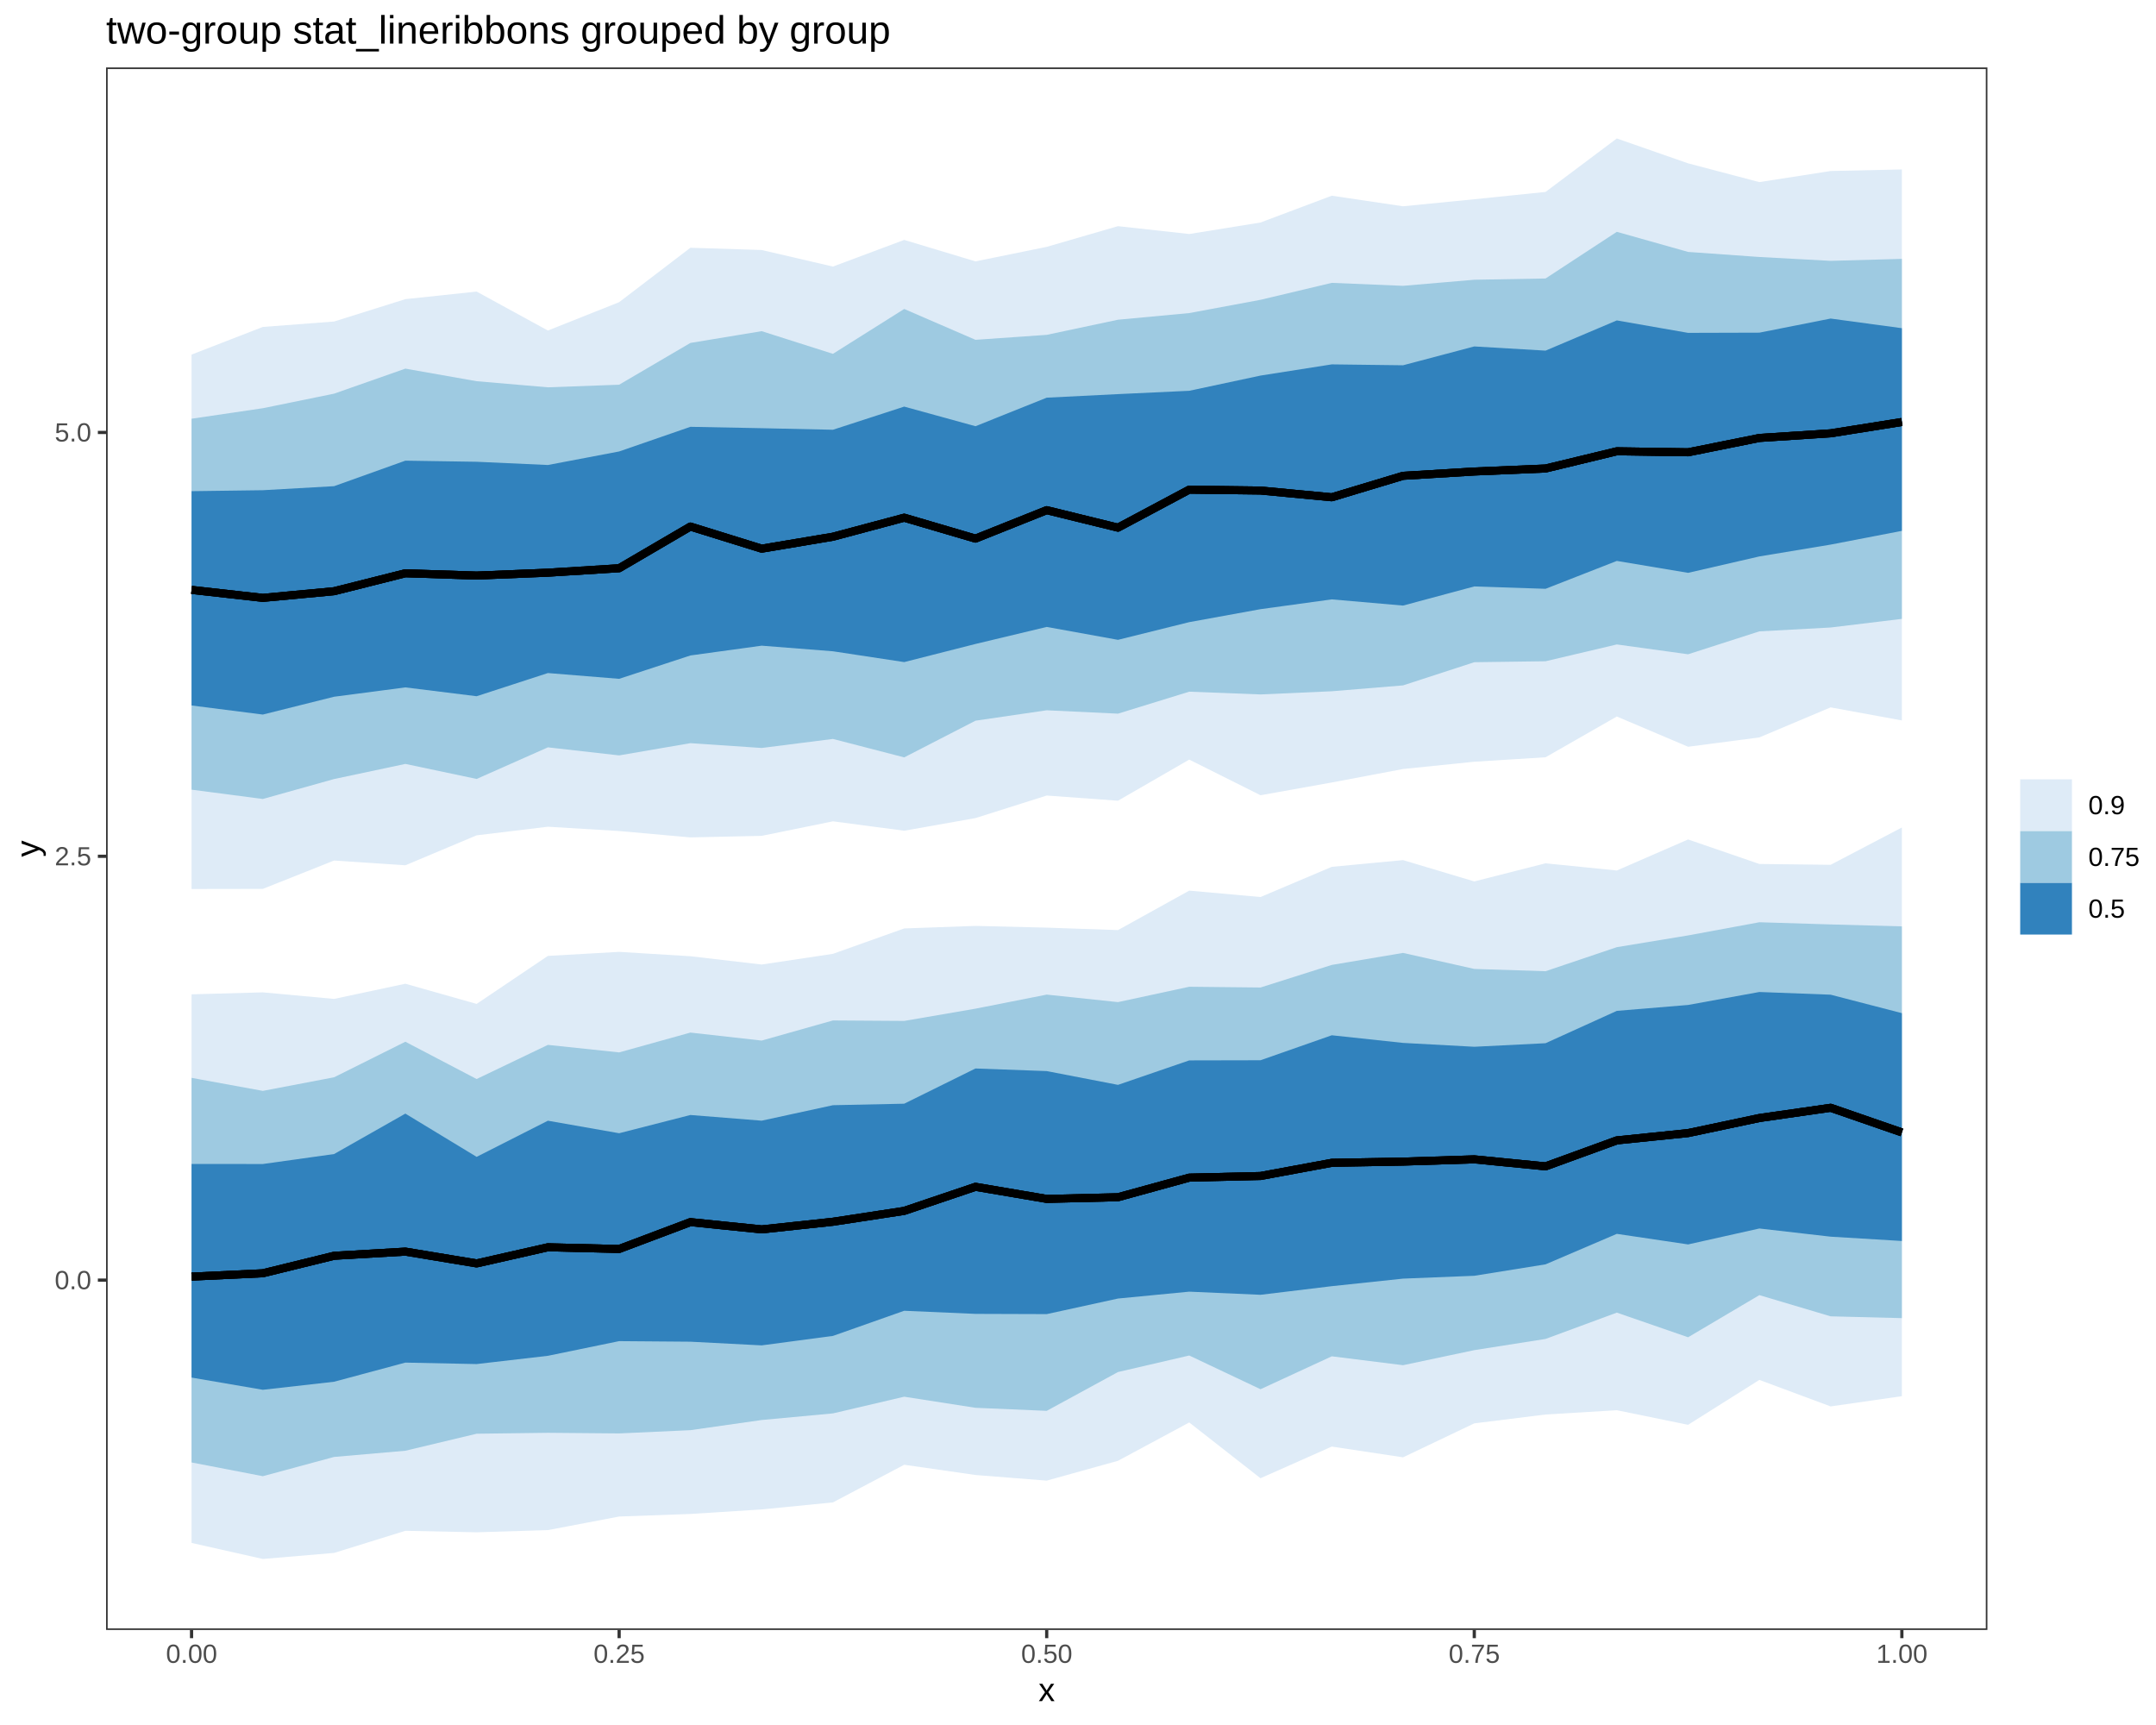
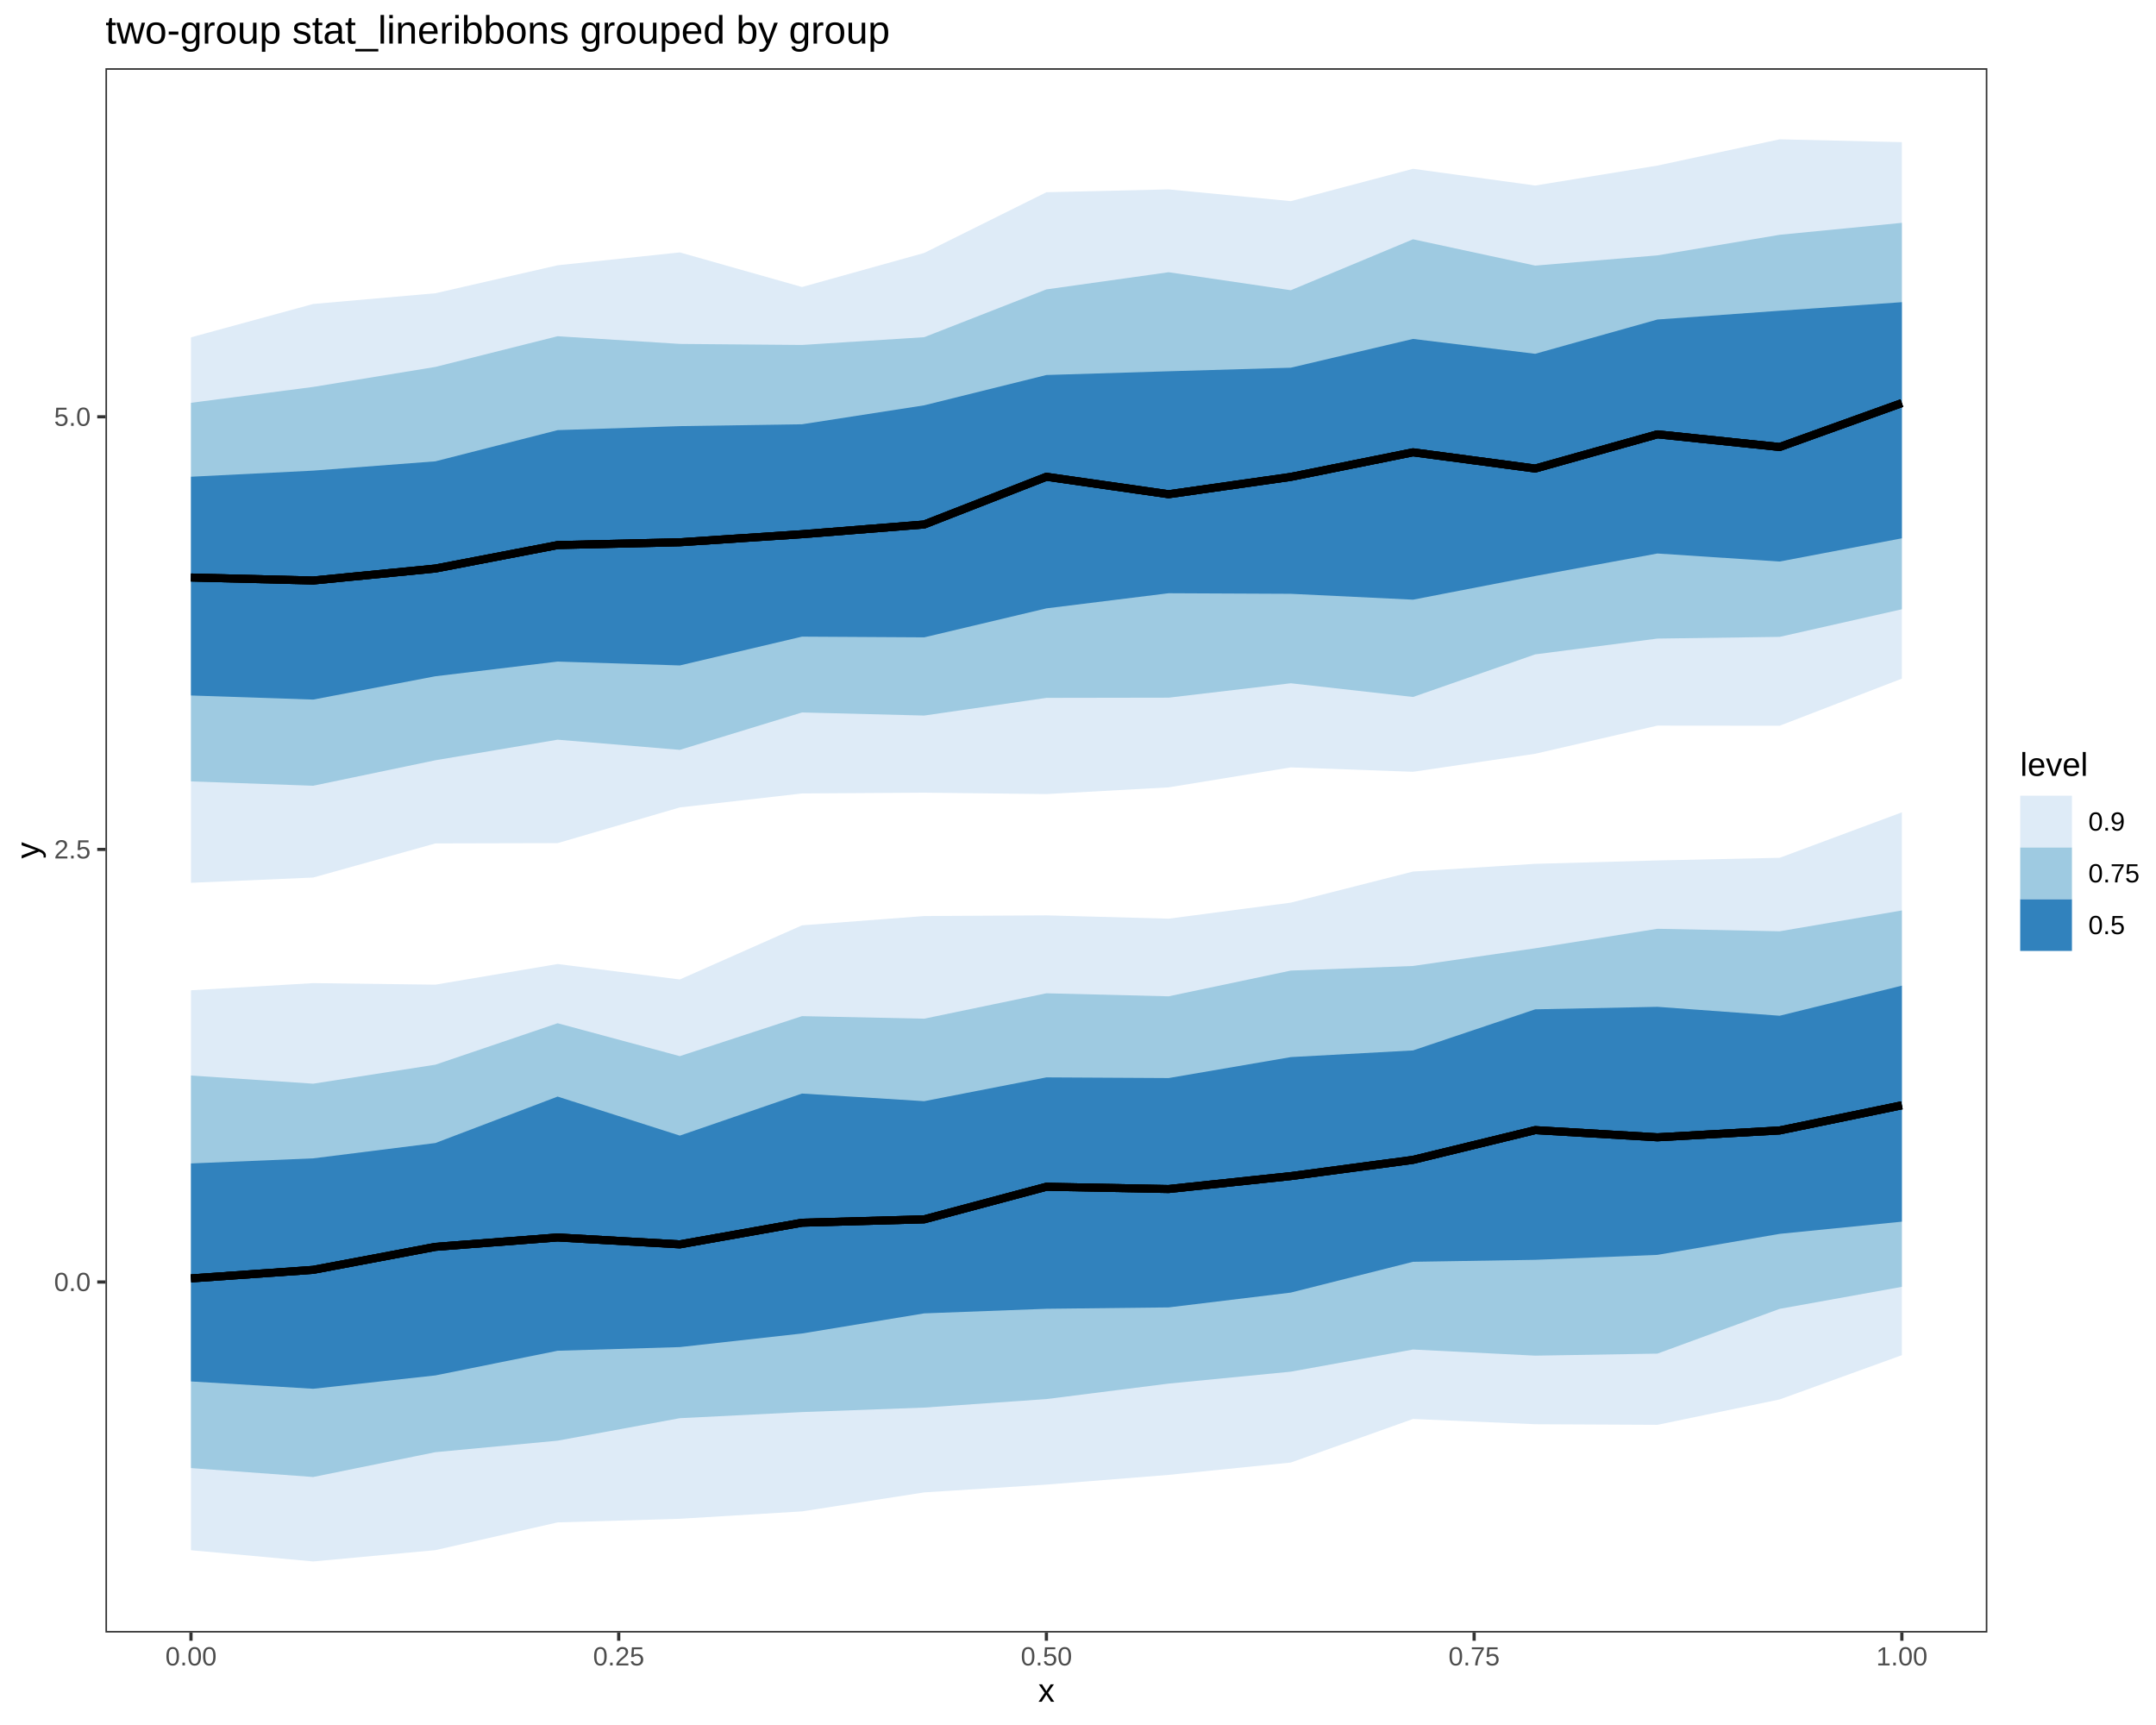
<svg xmlns="http://www.w3.org/2000/svg" viewBox="0 0 720.00 576.00">
  <defs>
    <style type="text/css">
    line, polyline, polygon, path, rect, circle {
      fill: none;
      stroke: #000000;
      stroke-linecap: round;
      stroke-linejoin: round;
      stroke-miterlimit: 10.00;
    }
  </style>
  </defs>
  <rect width="100%" height="100%" style="stroke: none; fill: #FFFFFF;" />
  <rect x="0.00" y="0.00" width="720.00" height="576.00" style="stroke-width: 1.07; stroke: #FFFFFF; fill: #FFFFFF;" />
  <defs>
-     <clipPath id="cpMzUuNDJ8NjYzLjY5fDU0NC4yN3wyMi41Mg==">
-       <rect x="35.42" y="22.52" width="628.28" height="521.75" />
+     <clipPath id="cpMzUuMjF8NjYzLjY5fDU0NS4xM3wyMi43Nw==">
+       <rect x="35.21" y="22.77" width="628.48" height="522.36" />
    </clipPath>
  </defs>
-   <rect x="35.42" y="22.52" width="628.28" height="521.75" style="stroke-width: 1.07; stroke: none; fill: #FFFFFF;" clip-path="url(#cpMzUuNDJ8NjYzLjY5fDU0NC4yN3wyMi41Mg==)" />
-   <polygon points="63.97,118.40 87.77,109.17 111.57,107.36 135.37,99.89 159.17,97.36 182.97,110.37 206.76,100.90 230.56,82.73 254.36,83.48 278.16,89.01 301.96,80.11 325.76,87.28 349.55,82.43 373.35,75.52 397.15,78.14 420.95,74.30 444.75,65.35 468.55,68.88 492.34,66.53 516.14,64.09 539.94,46.24 563.74,54.54 587.54,60.81 611.34,57.10 635.13,56.58 635.13,240.56 611.34,236.20 587.54,246.23 563.74,249.35 539.94,239.25 516.14,252.86 492.34,254.35 468.55,256.78 444.75,261.28 420.95,265.54 397.15,253.64 373.35,267.37 349.55,265.64 325.76,273.17 301.96,277.39 278.16,274.25 254.36,279.10 230.56,279.62 206.76,277.49 182.97,276.05 159.17,278.93 135.37,288.93 111.57,287.34 87.77,296.81 63.97,296.85 " style="stroke-width: nan; stroke: none; fill: #DEEBF7;" clip-path="url(#cpMzUuNDJ8NjYzLjY5fDU0NC4yN3wyMi41Mg==)" />
-   <polygon points="63.97,332.02 87.77,331.36 111.57,333.55 135.37,328.48 159.17,335.22 182.97,319.19 206.76,317.84 230.56,319.30 254.36,322.07 278.16,318.50 301.96,310.02 325.76,309.17 349.55,309.75 373.35,310.57 397.15,297.39 420.95,299.53 444.75,289.45 468.55,287.20 492.34,294.32 516.14,288.27 539.94,290.67 563.74,280.31 587.54,288.49 611.34,288.77 635.13,276.31 635.13,466.20 611.34,469.62 587.54,460.77 563.74,475.76 539.94,470.89 516.14,472.32 492.34,475.28 468.55,486.62 444.75,483.03 420.95,493.60 397.15,474.98 373.35,487.78 349.55,494.40 325.76,492.52 301.96,489.10 278.16,501.67 254.36,504.02 230.56,505.53 206.76,506.39 182.97,510.92 159.17,511.65 135.37,511.15 111.57,518.54 87.77,520.56 63.97,515.20 " style="stroke-width: nan; stroke: none; fill: #DEEBF7;" clip-path="url(#cpMzUuNDJ8NjYzLjY5fDU0NC4yN3wyMi41Mg==)" />
-   <polygon points="63.97,139.82 87.77,136.31 111.57,131.45 135.37,123.09 159.17,127.29 182.97,129.33 206.76,128.46 230.56,114.51 254.36,110.58 278.16,118.15 301.96,103.17 325.76,113.47 349.55,111.81 373.35,106.76 397.15,104.54 420.95,100.11 444.75,94.45 468.55,95.44 492.34,93.41 516.14,92.99 539.94,77.41 563.74,84.12 587.54,85.81 611.34,87.10 635.13,86.44 635.13,206.65 611.34,209.53 587.54,210.82 563.74,218.47 539.94,215.19 516.14,220.80 492.34,221.12 468.55,228.86 444.75,230.82 420.95,231.88 397.15,230.96 373.35,238.30 349.55,237.17 325.76,240.65 301.96,252.90 278.16,246.74 254.36,249.76 230.56,248.15 206.76,252.24 182.97,249.55 159.17,260.10 135.37,255.08 111.57,260.13 87.77,266.79 63.97,263.68 " style="stroke-width: nan; stroke: none; fill: #9ECAE1;" clip-path="url(#cpMzUuNDJ8NjYzLjY5fDU0NC4yN3wyMi41Mg==)" />
-   <polygon points="63.97,359.91 87.77,364.26 111.57,359.72 135.37,347.85 159.17,360.30 182.97,348.90 206.76,351.41 230.56,344.79 254.36,347.46 278.16,340.74 301.96,340.90 325.76,336.81 349.55,332.11 373.35,334.62 397.15,329.49 420.95,329.74 444.75,322.20 468.55,318.19 492.34,323.54 516.14,324.30 539.94,316.27 563.74,312.35 587.54,307.95 611.34,308.68 635.13,309.33 635.13,440.14 611.34,439.54 587.54,432.46 563.74,446.53 539.94,438.30 516.14,447.09 492.34,450.83 468.55,455.86 444.75,452.89 420.95,463.88 397.15,452.62 373.35,458.14 349.55,471.10 325.76,470.08 301.96,466.38 278.16,471.95 254.36,474.16 230.56,477.55 206.76,478.64 182.97,478.43 159.17,478.74 135.37,484.42 111.57,486.49 87.77,492.92 63.97,488.33 " style="stroke-width: nan; stroke: none; fill: #9ECAE1;" clip-path="url(#cpMzUuNDJ8NjYzLjY5fDU0NC4yN3wyMi41Mg==)" />
-   <polygon points="63.97,388.66 87.77,388.68 111.57,385.35 135.37,371.85 159.17,386.29 182.97,374.22 206.76,378.40 230.56,372.31 254.36,374.21 278.16,369.04 301.96,368.54 325.76,356.78 349.55,357.65 373.35,362.25 397.15,354.08 420.95,354.03 444.75,345.69 468.55,348.24 492.34,349.53 516.14,348.34 539.94,337.54 563.74,335.57 587.54,331.24 611.34,332.14 635.13,338.30 635.13,414.38 611.34,412.94 587.54,410.21 563.74,415.53 539.94,412.00 516.14,422.18 492.34,426.00 468.55,426.95 444.75,429.47 420.95,432.35 397.15,431.30 373.35,433.60 349.55,438.80 325.76,438.72 301.96,437.68 278.16,446.08 254.36,449.24 230.56,448.01 206.76,447.82 182.97,452.72 159.17,455.48 135.37,454.99 111.57,461.38 87.77,464.07 63.97,459.99 " style="stroke-width: nan; stroke: none; fill: #3182BD;" clip-path="url(#cpMzUuNDJ8NjYzLjY5fDU0NC4yN3wyMi41Mg==)" />
-   <polygon points="63.97,164.01 87.77,163.69 111.57,162.34 135.37,153.82 159.17,154.19 182.97,155.27 206.76,150.75 230.56,142.52 254.36,142.98 278.16,143.50 301.96,135.77 325.76,142.32 349.55,132.79 373.35,131.60 397.15,130.49 420.95,125.41 444.75,121.67 468.55,121.97 492.34,115.68 516.14,117.08 539.94,106.99 563.74,111.15 587.54,111.08 611.34,106.37 635.13,109.59 635.13,177.26 611.34,181.85 587.54,185.80 563.74,191.28 539.94,187.30 516.14,196.61 492.34,195.82 468.55,202.21 444.75,200.14 420.95,203.41 397.15,207.74 373.35,213.65 349.55,209.34 325.76,215.03 301.96,221.08 278.16,217.47 254.36,215.60 230.56,218.87 206.76,226.67 182.97,224.74 159.17,232.48 135.37,229.53 111.57,232.65 87.77,238.60 63.97,235.57 " style="stroke-width: nan; stroke: none; fill: #3182BD;" clip-path="url(#cpMzUuNDJ8NjYzLjY5fDU0NC4yN3wyMi41Mg==)" />
-   <polyline points="63.97,426.28 87.77,425.16 111.57,419.32 135.37,417.93 159.17,421.87 182.97,416.48 206.76,417.05 230.56,408.08 254.36,410.51 278.16,407.96 301.96,404.33 325.76,396.29 349.55,400.33 373.35,399.77 397.15,393.23 420.95,392.68 444.75,388.28 468.55,387.87 492.34,387.12 516.14,389.46 539.94,380.79 563.74,378.35 587.54,373.32 611.34,369.90 635.13,378.13 " style="stroke-width: 2.67; stroke-linecap: butt;" clip-path="url(#cpMzUuNDJ8NjYzLjY5fDU0NC4yN3wyMi41Mg==)" />
-   <polyline points="63.97,196.97 87.77,199.64 111.57,197.41 135.37,191.42 159.17,192.19 182.97,191.23 206.76,189.74 230.56,175.82 254.36,183.21 278.16,179.22 301.96,172.86 325.76,179.85 349.55,170.35 373.35,176.19 397.15,163.50 420.95,163.79 444.75,166.05 468.55,158.88 492.34,157.44 516.14,156.44 539.94,150.69 563.74,151.03 587.54,146.24 611.34,144.69 635.13,140.91 " style="stroke-width: 2.67; stroke-linecap: butt;" clip-path="url(#cpMzUuNDJ8NjYzLjY5fDU0NC4yN3wyMi41Mg==)" />
-   <polyline points="63.97,426.28 87.77,425.16 111.57,419.32 135.37,417.93 159.17,421.87 182.97,416.48 206.76,417.05 230.56,408.08 254.36,410.51 278.16,407.96 301.96,404.33 325.76,396.29 349.55,400.33 373.35,399.77 397.15,393.23 420.95,392.68 444.75,388.28 468.55,387.87 492.34,387.12 516.14,389.46 539.94,380.79 563.74,378.35 587.54,373.32 611.34,369.90 635.13,378.13 " style="stroke-width: 2.67; stroke-linecap: butt;" clip-path="url(#cpMzUuNDJ8NjYzLjY5fDU0NC4yN3wyMi41Mg==)" />
-   <polyline points="63.97,196.97 87.77,199.64 111.57,197.41 135.37,191.42 159.17,192.19 182.97,191.23 206.76,189.74 230.56,175.82 254.36,183.21 278.16,179.22 301.96,172.86 325.76,179.85 349.55,170.35 373.35,176.19 397.15,163.50 420.95,163.79 444.75,166.05 468.55,158.88 492.34,157.44 516.14,156.44 539.94,150.69 563.74,151.03 587.54,146.24 611.34,144.69 635.13,140.91 " style="stroke-width: 2.67; stroke-linecap: butt;" clip-path="url(#cpMzUuNDJ8NjYzLjY5fDU0NC4yN3wyMi41Mg==)" />
-   <polyline points="63.97,426.28 87.77,425.16 111.57,419.32 135.37,417.93 159.17,421.87 182.97,416.48 206.76,417.05 230.56,408.08 254.36,410.51 278.16,407.96 301.96,404.33 325.76,396.29 349.55,400.33 373.35,399.77 397.15,393.23 420.95,392.68 444.75,388.28 468.55,387.87 492.34,387.12 516.14,389.46 539.94,380.79 563.74,378.35 587.54,373.32 611.34,369.90 635.13,378.13 " style="stroke-width: 2.67; stroke-linecap: butt;" clip-path="url(#cpMzUuNDJ8NjYzLjY5fDU0NC4yN3wyMi41Mg==)" />
-   <polyline points="63.97,196.97 87.77,199.64 111.57,197.41 135.37,191.42 159.17,192.19 182.97,191.23 206.76,189.74 230.56,175.82 254.36,183.21 278.16,179.22 301.96,172.86 325.76,179.85 349.55,170.35 373.35,176.19 397.15,163.50 420.95,163.79 444.75,166.05 468.55,158.88 492.34,157.44 516.14,156.44 539.94,150.69 563.74,151.03 587.54,146.24 611.34,144.69 635.13,140.91 " style="stroke-width: 2.67; stroke-linecap: butt;" clip-path="url(#cpMzUuNDJ8NjYzLjY5fDU0NC4yN3wyMi41Mg==)" />
-   <rect x="35.42" y="22.52" width="628.28" height="521.75" style="stroke-width: 1.07; stroke: #333333;" clip-path="url(#cpMzUuNDJ8NjYzLjY5fDU0NC4yN3wyMi41Mg==)" />
+   <rect x="35.21" y="22.77" width="628.48" height="522.36" style="stroke-width: 1.07; stroke: none; fill: #FFFFFF;" clip-path="url(#cpMzUuMjF8NjYzLjY5fDU0NS4xM3wyMi43Nw==)" />
+   <polygon points="63.78,112.64 104.59,101.50 145.40,97.92 186.21,88.58 227.02,84.28 267.83,95.84 308.64,84.46 349.45,64.19 390.26,63.24 431.07,67.16 471.88,56.36 512.69,61.95 553.50,55.29 594.32,46.52 635.13,47.47 635.13,226.60 594.32,242.33 553.50,242.29 512.69,251.69 471.88,257.71 431.07,256.24 390.26,262.91 349.45,265.15 308.64,264.69 267.83,264.95 227.02,269.61 186.21,281.53 145.40,281.63 104.59,293.02 63.78,294.78 " style="stroke-width: nan; stroke: none; fill: #DEEBF7;" clip-path="url(#cpMzUuMjF8NjYzLjY5fDU0NS4xM3wyMi43Nw==)" />
+   <polygon points="63.78,330.67 104.59,328.28 145.40,328.79 186.21,321.90 227.02,327.06 267.83,308.98 308.64,305.88 349.45,305.65 390.26,306.76 431.07,301.40 471.88,291.02 512.69,288.44 553.50,287.31 594.32,286.43 635.13,271.25 635.13,452.51 594.32,467.29 553.50,475.77 512.69,475.57 471.88,473.81 431.07,488.36 390.26,492.48 349.45,495.73 308.64,498.33 267.83,504.67 227.02,507.14 186.21,508.35 145.40,517.61 104.59,521.39 63.78,517.64 " style="stroke-width: nan; stroke: none; fill: #DEEBF7;" clip-path="url(#cpMzUuMjF8NjYzLjY5fDU0NS4xM3wyMi43Nw==)" />
+   <polygon points="63.78,134.50 104.59,129.20 145.40,122.52 186.21,112.27 227.02,114.84 267.83,115.19 308.64,112.59 349.45,96.63 390.26,90.90 431.07,96.91 471.88,79.90 512.69,88.69 553.50,85.27 594.32,78.40 635.13,74.41 635.13,203.44 594.32,212.66 553.50,213.23 512.69,218.50 471.88,232.73 431.07,228.15 390.26,232.96 349.45,233.03 308.64,238.93 267.83,237.90 227.02,250.39 186.21,246.99 145.40,253.86 104.59,262.37 63.78,260.92 " style="stroke-width: nan; stroke: none; fill: #9ECAE1;" clip-path="url(#cpMzUuMjF8NjYzLjY5fDU0NS4xM3wyMi43Nw==)" />
+   <polygon points="63.78,359.14 104.59,361.86 145.40,355.51 186.21,341.67 227.02,352.66 267.83,339.30 308.64,340.15 349.45,331.67 390.26,332.68 431.07,324.09 471.88,322.55 512.69,316.64 553.50,310.13 594.32,310.97 635.13,304.01 635.13,429.69 594.32,437.04 553.50,451.99 512.69,452.67 471.88,450.62 431.07,458.02 390.26,462.00 349.45,467.17 308.64,470.01 267.83,471.51 227.02,473.55 186.21,481.06 145.40,484.90 104.59,493.19 63.78,490.21 " style="stroke-width: nan; stroke: none; fill: #9ECAE1;" clip-path="url(#cpMzUuMjF8NjYzLjY5fDU0NS4xM3wyMi43Nw==)" />
+   <polygon points="63.78,159.19 104.59,157.15 145.40,154.04 186.21,143.63 227.02,142.29 267.83,141.67 308.64,135.34 349.45,125.22 390.26,123.97 431.07,122.78 471.88,113.17 512.69,118.14 553.50,106.69 594.32,103.76 635.13,100.90 635.13,179.75 594.32,187.50 553.50,184.82 512.69,192.34 471.88,200.24 431.07,198.28 390.26,198.09 349.45,203.14 308.64,212.82 267.83,212.58 227.02,222.20 186.21,220.91 145.40,225.81 104.59,233.60 63.78,232.23 " style="stroke-width: nan; stroke: none; fill: #3182BD;" clip-path="url(#cpMzUuMjF8NjYzLjY5fDU0NS4xM3wyMi43Nw==)" />
+   <polygon points="63.78,388.49 104.59,386.79 145.40,381.67 186.21,366.16 227.02,379.19 267.83,365.15 308.64,367.70 349.45,359.75 390.26,359.98 431.07,352.98 471.88,350.75 512.69,337.03 553.50,336.19 594.32,339.17 635.13,329.12 635.13,407.93 594.32,412.00 553.50,419.02 512.69,420.67 471.88,421.33 431.07,431.61 390.26,436.56 349.45,437.02 308.64,438.55 267.83,445.27 227.02,449.81 186.21,451.03 145.40,459.27 104.59,463.73 63.78,461.28 " style="stroke-width: nan; stroke: none; fill: #3182BD;" clip-path="url(#cpMzUuMjF8NjYzLjY5fDU0NS4xM3wyMi43Nw==)" />
+   <polyline points="63.78,426.88 104.59,424.02 145.40,416.34 186.21,413.20 227.02,415.51 267.83,408.28 308.64,407.15 349.45,396.27 390.26,397.03 431.07,392.71 471.88,387.29 512.69,377.36 553.50,379.76 594.32,377.47 635.13,369.07 " style="stroke-width: 2.67; stroke-linecap: butt;" clip-path="url(#cpMzUuMjF8NjYzLjY5fDU0NS4xM3wyMi43Nw==)" />
+   <polyline points="63.78,192.83 104.59,193.84 145.40,189.84 186.21,182.01 227.02,181.07 267.83,178.38 308.64,175.13 349.45,159.20 390.26,165.03 431.07,159.24 471.88,151.03 512.69,156.45 553.50,145.02 594.32,149.26 635.13,134.59 " style="stroke-width: 2.67; stroke-linecap: butt;" clip-path="url(#cpMzUuMjF8NjYzLjY5fDU0NS4xM3wyMi43Nw==)" />
+   <polyline points="63.78,426.88 104.59,424.02 145.40,416.34 186.21,413.20 227.02,415.51 267.83,408.28 308.64,407.15 349.45,396.27 390.26,397.03 431.07,392.71 471.88,387.29 512.69,377.36 553.50,379.76 594.32,377.47 635.13,369.07 " style="stroke-width: 2.67; stroke-linecap: butt;" clip-path="url(#cpMzUuMjF8NjYzLjY5fDU0NS4xM3wyMi43Nw==)" />
+   <polyline points="63.78,192.83 104.59,193.84 145.40,189.84 186.21,182.01 227.02,181.07 267.83,178.38 308.64,175.13 349.45,159.20 390.26,165.03 431.07,159.24 471.88,151.03 512.69,156.45 553.50,145.02 594.32,149.26 635.13,134.59 " style="stroke-width: 2.67; stroke-linecap: butt;" clip-path="url(#cpMzUuMjF8NjYzLjY5fDU0NS4xM3wyMi43Nw==)" />
+   <polyline points="63.78,426.88 104.59,424.02 145.40,416.34 186.21,413.20 227.02,415.51 267.83,408.28 308.64,407.15 349.45,396.27 390.26,397.03 431.07,392.71 471.88,387.29 512.69,377.36 553.50,379.76 594.32,377.47 635.13,369.07 " style="stroke-width: 2.67; stroke-linecap: butt;" clip-path="url(#cpMzUuMjF8NjYzLjY5fDU0NS4xM3wyMi43Nw==)" />
+   <polyline points="63.78,192.83 104.59,193.84 145.40,189.84 186.21,182.01 227.02,181.07 267.83,178.38 308.64,175.13 349.45,159.20 390.26,165.03 431.07,159.24 471.88,151.03 512.69,156.45 553.50,145.02 594.32,149.26 635.13,134.59 " style="stroke-width: 2.67; stroke-linecap: butt;" clip-path="url(#cpMzUuMjF8NjYzLjY5fDU0NS4xM3wyMi43Nw==)" />
+   <rect x="35.21" y="22.77" width="628.48" height="522.36" style="stroke-width: 1.07; stroke: #333333;" clip-path="url(#cpMzUuMjF8NjYzLjY5fDU0NS4xM3wyMi43Nw==)" />
  <defs>
    <clipPath id="cpMC4wMHw3MjAuMDB8NTc2LjAwfDAuMDA=">
      <rect x="0.00" y="0.00" width="720.00" height="576.00" />
    </clipPath>
  </defs>
  <g clip-path="url(#cpMC4wMHw3MjAuMDB8NTc2LjAwfDAuMDA=)">
-     <text x="18.27" y="430.48" style="font-size: 8.80px; fill: #4D4D4D; font-family: Liberation Sans;" textLength="12.22px" lengthAdjust="spacingAndGlyphs">0.0</text>
+     <text x="18.06" y="431.10" style="font-size: 8.80px; fill: #4D4D4D; font-family: Liberation Sans;" textLength="12.22px" lengthAdjust="spacingAndGlyphs">0.0</text>
  </g>
  <g clip-path="url(#cpMC4wMHw3MjAuMDB8NTc2LjAwfDAuMDA=)">
-     <text x="18.27" y="288.95" style="font-size: 8.80px; fill: #4D4D4D; font-family: Liberation Sans;" textLength="12.22px" lengthAdjust="spacingAndGlyphs">2.5</text>
+     <text x="18.06" y="286.65" style="font-size: 8.80px; fill: #4D4D4D; font-family: Liberation Sans;" textLength="12.22px" lengthAdjust="spacingAndGlyphs">2.5</text>
  </g>
  <g clip-path="url(#cpMC4wMHw3MjAuMDB8NTc2LjAwfDAuMDA=)">
-     <text x="18.27" y="147.42" style="font-size: 8.80px; fill: #4D4D4D; font-family: Liberation Sans;" textLength="12.22px" lengthAdjust="spacingAndGlyphs">5.0</text>
+     <text x="18.06" y="142.20" style="font-size: 8.80px; fill: #4D4D4D; font-family: Liberation Sans;" textLength="12.22px" lengthAdjust="spacingAndGlyphs">5.0</text>
  </g>
-   <polyline points="32.68,427.45 35.42,427.45 " style="stroke-width: 1.07; stroke: #333333; stroke-linecap: butt;" clip-path="url(#cpMC4wMHw3MjAuMDB8NTc2LjAwfDAuMDA=)" />
-   <polyline points="32.68,285.93 35.42,285.93 " style="stroke-width: 1.07; stroke: #333333; stroke-linecap: butt;" clip-path="url(#cpMC4wMHw3MjAuMDB8NTc2LjAwfDAuMDA=)" />
-   <polyline points="32.68,144.40 35.42,144.40 " style="stroke-width: 1.07; stroke: #333333; stroke-linecap: butt;" clip-path="url(#cpMC4wMHw3MjAuMDB8NTc2LjAwfDAuMDA=)" />
-   <polyline points="63.97,547.01 63.97,544.27 " style="stroke-width: 1.07; stroke: #333333; stroke-linecap: butt;" clip-path="url(#cpMC4wMHw3MjAuMDB8NTc2LjAwfDAuMDA=)" />
-   <polyline points="206.76,547.01 206.76,544.27 " style="stroke-width: 1.07; stroke: #333333; stroke-linecap: butt;" clip-path="url(#cpMC4wMHw3MjAuMDB8NTc2LjAwfDAuMDA=)" />
-   <polyline points="349.55,547.01 349.55,544.27 " style="stroke-width: 1.07; stroke: #333333; stroke-linecap: butt;" clip-path="url(#cpMC4wMHw3MjAuMDB8NTc2LjAwfDAuMDA=)" />
-   <polyline points="492.34,547.01 492.34,544.27 " style="stroke-width: 1.07; stroke: #333333; stroke-linecap: butt;" clip-path="url(#cpMC4wMHw3MjAuMDB8NTc2LjAwfDAuMDA=)" />
-   <polyline points="635.13,547.01 635.13,544.27 " style="stroke-width: 1.07; stroke: #333333; stroke-linecap: butt;" clip-path="url(#cpMC4wMHw3MjAuMDB8NTc2LjAwfDAuMDA=)" />
+   <polyline points="32.47,428.08 35.21,428.08 " style="stroke-width: 1.07; stroke: #333333; stroke-linecap: butt;" clip-path="url(#cpMC4wMHw3MjAuMDB8NTc2LjAwfDAuMDA=)" />
+   <polyline points="32.47,283.63 35.21,283.63 " style="stroke-width: 1.07; stroke: #333333; stroke-linecap: butt;" clip-path="url(#cpMC4wMHw3MjAuMDB8NTc2LjAwfDAuMDA=)" />
+   <polyline points="32.47,139.17 35.21,139.17 " style="stroke-width: 1.07; stroke: #333333; stroke-linecap: butt;" clip-path="url(#cpMC4wMHw3MjAuMDB8NTc2LjAwfDAuMDA=)" />
+   <polyline points="63.78,547.87 63.78,545.13 " style="stroke-width: 1.07; stroke: #333333; stroke-linecap: butt;" clip-path="url(#cpMC4wMHw3MjAuMDB8NTc2LjAwfDAuMDA=)" />
+   <polyline points="206.62,547.87 206.62,545.13 " style="stroke-width: 1.07; stroke: #333333; stroke-linecap: butt;" clip-path="url(#cpMC4wMHw3MjAuMDB8NTc2LjAwfDAuMDA=)" />
+   <polyline points="349.45,547.87 349.45,545.13 " style="stroke-width: 1.07; stroke: #333333; stroke-linecap: butt;" clip-path="url(#cpMC4wMHw3MjAuMDB8NTc2LjAwfDAuMDA=)" />
+   <polyline points="492.29,547.87 492.29,545.13 " style="stroke-width: 1.07; stroke: #333333; stroke-linecap: butt;" clip-path="url(#cpMC4wMHw3MjAuMDB8NTc2LjAwfDAuMDA=)" />
+   <polyline points="635.13,547.87 635.13,545.13 " style="stroke-width: 1.07; stroke: #333333; stroke-linecap: butt;" clip-path="url(#cpMC4wMHw3MjAuMDB8NTc2LjAwfDAuMDA=)" />
  <g clip-path="url(#cpMC4wMHw3MjAuMDB8NTc2LjAwfDAuMDA=)">
-     <text x="55.42" y="555.25" style="font-size: 8.80px; fill: #4D4D4D; font-family: Liberation Sans;" textLength="17.11px" lengthAdjust="spacingAndGlyphs">0.00</text>
+     <text x="55.23" y="556.11" style="font-size: 8.80px; fill: #4D4D4D; font-family: Liberation Sans;" textLength="17.11px" lengthAdjust="spacingAndGlyphs">0.00</text>
  </g>
  <g clip-path="url(#cpMC4wMHw3MjAuMDB8NTc2LjAwfDAuMDA=)">
-     <text x="198.21" y="555.25" style="font-size: 8.80px; fill: #4D4D4D; font-family: Liberation Sans;" textLength="17.11px" lengthAdjust="spacingAndGlyphs">0.25</text>
+     <text x="198.06" y="556.11" style="font-size: 8.80px; fill: #4D4D4D; font-family: Liberation Sans;" textLength="17.11px" lengthAdjust="spacingAndGlyphs">0.25</text>
  </g>
  <g clip-path="url(#cpMC4wMHw3MjAuMDB8NTc2LjAwfDAuMDA=)">
-     <text x="341.00" y="555.25" style="font-size: 8.80px; fill: #4D4D4D; font-family: Liberation Sans;" textLength="17.11px" lengthAdjust="spacingAndGlyphs">0.50</text>
+     <text x="340.90" y="556.11" style="font-size: 8.80px; fill: #4D4D4D; font-family: Liberation Sans;" textLength="17.11px" lengthAdjust="spacingAndGlyphs">0.50</text>
  </g>
  <g clip-path="url(#cpMC4wMHw3MjAuMDB8NTc2LjAwfDAuMDA=)">
-     <text x="483.79" y="555.25" style="font-size: 8.80px; fill: #4D4D4D; font-family: Liberation Sans;" textLength="17.11px" lengthAdjust="spacingAndGlyphs">0.75</text>
+     <text x="483.73" y="556.11" style="font-size: 8.80px; fill: #4D4D4D; font-family: Liberation Sans;" textLength="17.11px" lengthAdjust="spacingAndGlyphs">0.75</text>
  </g>
  <g clip-path="url(#cpMC4wMHw3MjAuMDB8NTc2LjAwfDAuMDA=)">
-     <text x="626.58" y="555.25" style="font-size: 8.80px; fill: #4D4D4D; font-family: Liberation Sans;" textLength="17.11px" lengthAdjust="spacingAndGlyphs">1.00</text>
+     <text x="626.57" y="556.11" style="font-size: 8.80px; fill: #4D4D4D; font-family: Liberation Sans;" textLength="17.11px" lengthAdjust="spacingAndGlyphs">1.00</text>
  </g>
  <g clip-path="url(#cpMC4wMHw3MjAuMDB8NTc2LjAwfDAuMDA=)">
-     <text x="346.80" y="568.04" style="font-size: 11.00px; font-family: Liberation Sans;" textLength="5.50px" lengthAdjust="spacingAndGlyphs">x</text>
+     <text x="346.70" y="568.24" style="font-size: 11.00px; font-family: Liberation Sans;" textLength="5.50px" lengthAdjust="spacingAndGlyphs">x</text>
  </g>
  <g clip-path="url(#cpMC4wMHw3MjAuMDB8NTc2LjAwfDAuMDA=)">
-     <text transform="translate(13.04,286.15) rotate(-90)" style="font-size: 11.00px; font-family: Liberation Sans;" textLength="5.50px" lengthAdjust="spacingAndGlyphs">y</text>
+     <text transform="translate(13.04,286.70) rotate(-90)" style="font-size: 11.00px; font-family: Liberation Sans;" textLength="5.50px" lengthAdjust="spacingAndGlyphs">y</text>
  </g>
-   <rect x="674.65" y="254.74" width="39.87" height="57.32" style="stroke-width: 1.07; stroke: none; fill: #FFFFFF;" clip-path="url(#cpMC4wMHw3MjAuMDB8NTc2LjAwfDAuMDA=)" />
-   <rect x="674.65" y="260.22" width="17.28" height="17.28" style="stroke-width: 1.07; stroke: none; fill: #FFFFFF;" clip-path="url(#cpMC4wMHw3MjAuMDB8NTc2LjAwfDAuMDA=)" />
-   <rect x="674.65" y="260.22" width="17.28" height="17.28" style="stroke-width: 0.75; stroke: none; fill: #DEEBF7;" clip-path="url(#cpMC4wMHw3MjAuMDB8NTc2LjAwfDAuMDA=)" />
-   <rect x="674.65" y="277.50" width="17.28" height="17.28" style="stroke-width: 1.07; stroke: none; fill: #FFFFFF;" clip-path="url(#cpMC4wMHw3MjAuMDB8NTc2LjAwfDAuMDA=)" />
-   <rect x="674.65" y="277.50" width="17.28" height="17.28" style="stroke-width: 0.75; stroke: none; fill: #9ECAE1;" clip-path="url(#cpMC4wMHw3MjAuMDB8NTc2LjAwfDAuMDA=)" />
-   <rect x="674.65" y="294.78" width="17.28" height="17.28" style="stroke-width: 1.07; stroke: none; fill: #FFFFFF;" clip-path="url(#cpMC4wMHw3MjAuMDB8NTc2LjAwfDAuMDA=)" />
-   <rect x="674.65" y="294.78" width="17.28" height="17.28" style="stroke-width: 0.75; stroke: none; fill: #3182BD;" clip-path="url(#cpMC4wMHw3MjAuMDB8NTc2LjAwfDAuMDA=)" />
+   <rect x="674.65" y="250.37" width="39.87" height="67.16" style="stroke-width: 1.07; stroke: none; fill: #FFFFFF;" clip-path="url(#cpMC4wMHw3MjAuMDB8NTc2LjAwfDAuMDA=)" />
  <g clip-path="url(#cpMC4wMHw3MjAuMDB8NTc2LjAwfDAuMDA=)">
-     <text x="697.41" y="271.88" style="font-size: 8.80px; font-family: Liberation Sans;" textLength="12.22px" lengthAdjust="spacingAndGlyphs">0.9</text>
+     <text x="674.65" y="259.07" style="font-size: 11.00px; font-family: Liberation Sans;" textLength="22.62px" lengthAdjust="spacingAndGlyphs">level</text>
+   </g>
+   <rect x="674.65" y="265.69" width="17.28" height="17.28" style="stroke-width: 1.07; stroke: none; fill: #FFFFFF;" clip-path="url(#cpMC4wMHw3MjAuMDB8NTc2LjAwfDAuMDA=)" />
+   <rect x="674.65" y="265.69" width="17.28" height="17.28" style="stroke-width: 0.75; stroke: none; fill: #DEEBF7;" clip-path="url(#cpMC4wMHw3MjAuMDB8NTc2LjAwfDAuMDA=)" />
+   <rect x="674.65" y="282.97" width="17.28" height="17.28" style="stroke-width: 1.07; stroke: none; fill: #FFFFFF;" clip-path="url(#cpMC4wMHw3MjAuMDB8NTc2LjAwfDAuMDA=)" />
+   <rect x="674.65" y="282.97" width="17.28" height="17.28" style="stroke-width: 0.75; stroke: none; fill: #9ECAE1;" clip-path="url(#cpMC4wMHw3MjAuMDB8NTc2LjAwfDAuMDA=)" />
+   <rect x="674.65" y="300.25" width="17.28" height="17.28" style="stroke-width: 1.07; stroke: none; fill: #FFFFFF;" clip-path="url(#cpMC4wMHw3MjAuMDB8NTc2LjAwfDAuMDA=)" />
+   <rect x="674.65" y="300.25" width="17.28" height="17.28" style="stroke-width: 0.75; stroke: none; fill: #3182BD;" clip-path="url(#cpMC4wMHw3MjAuMDB8NTc2LjAwfDAuMDA=)" />
+   <g clip-path="url(#cpMC4wMHw3MjAuMDB8NTc2LjAwfDAuMDA=)">
+     <text x="697.41" y="277.36" style="font-size: 8.80px; font-family: Liberation Sans;" textLength="12.22px" lengthAdjust="spacingAndGlyphs">0.9</text>
  </g>
  <g clip-path="url(#cpMC4wMHw3MjAuMDB8NTc2LjAwfDAuMDA=)">
-     <text x="697.41" y="289.16" style="font-size: 8.80px; font-family: Liberation Sans;" textLength="17.11px" lengthAdjust="spacingAndGlyphs">0.75</text>
+     <text x="697.41" y="294.64" style="font-size: 8.80px; font-family: Liberation Sans;" textLength="17.11px" lengthAdjust="spacingAndGlyphs">0.75</text>
  </g>
  <g clip-path="url(#cpMC4wMHw3MjAuMDB8NTc2LjAwfDAuMDA=)">
-     <text x="697.41" y="306.44" style="font-size: 8.80px; font-family: Liberation Sans;" textLength="12.22px" lengthAdjust="spacingAndGlyphs">0.5</text>
+     <text x="697.41" y="311.92" style="font-size: 8.80px; font-family: Liberation Sans;" textLength="12.22px" lengthAdjust="spacingAndGlyphs">0.5</text>
  </g>
  <g clip-path="url(#cpMC4wMHw3MjAuMDB8NTc2LjAwfDAuMDA=)">
-     <text x="35.42" y="14.56" style="font-size: 13.20px; font-family: Liberation Sans;" textLength="261.55px" lengthAdjust="spacingAndGlyphs">two-group stat_lineribbons grouped by group</text>
+     <text x="35.21" y="14.56" style="font-size: 13.20px; font-family: Liberation Sans;" textLength="261.55px" lengthAdjust="spacingAndGlyphs">two-group stat_lineribbons grouped by group</text>
  </g>
</svg>
